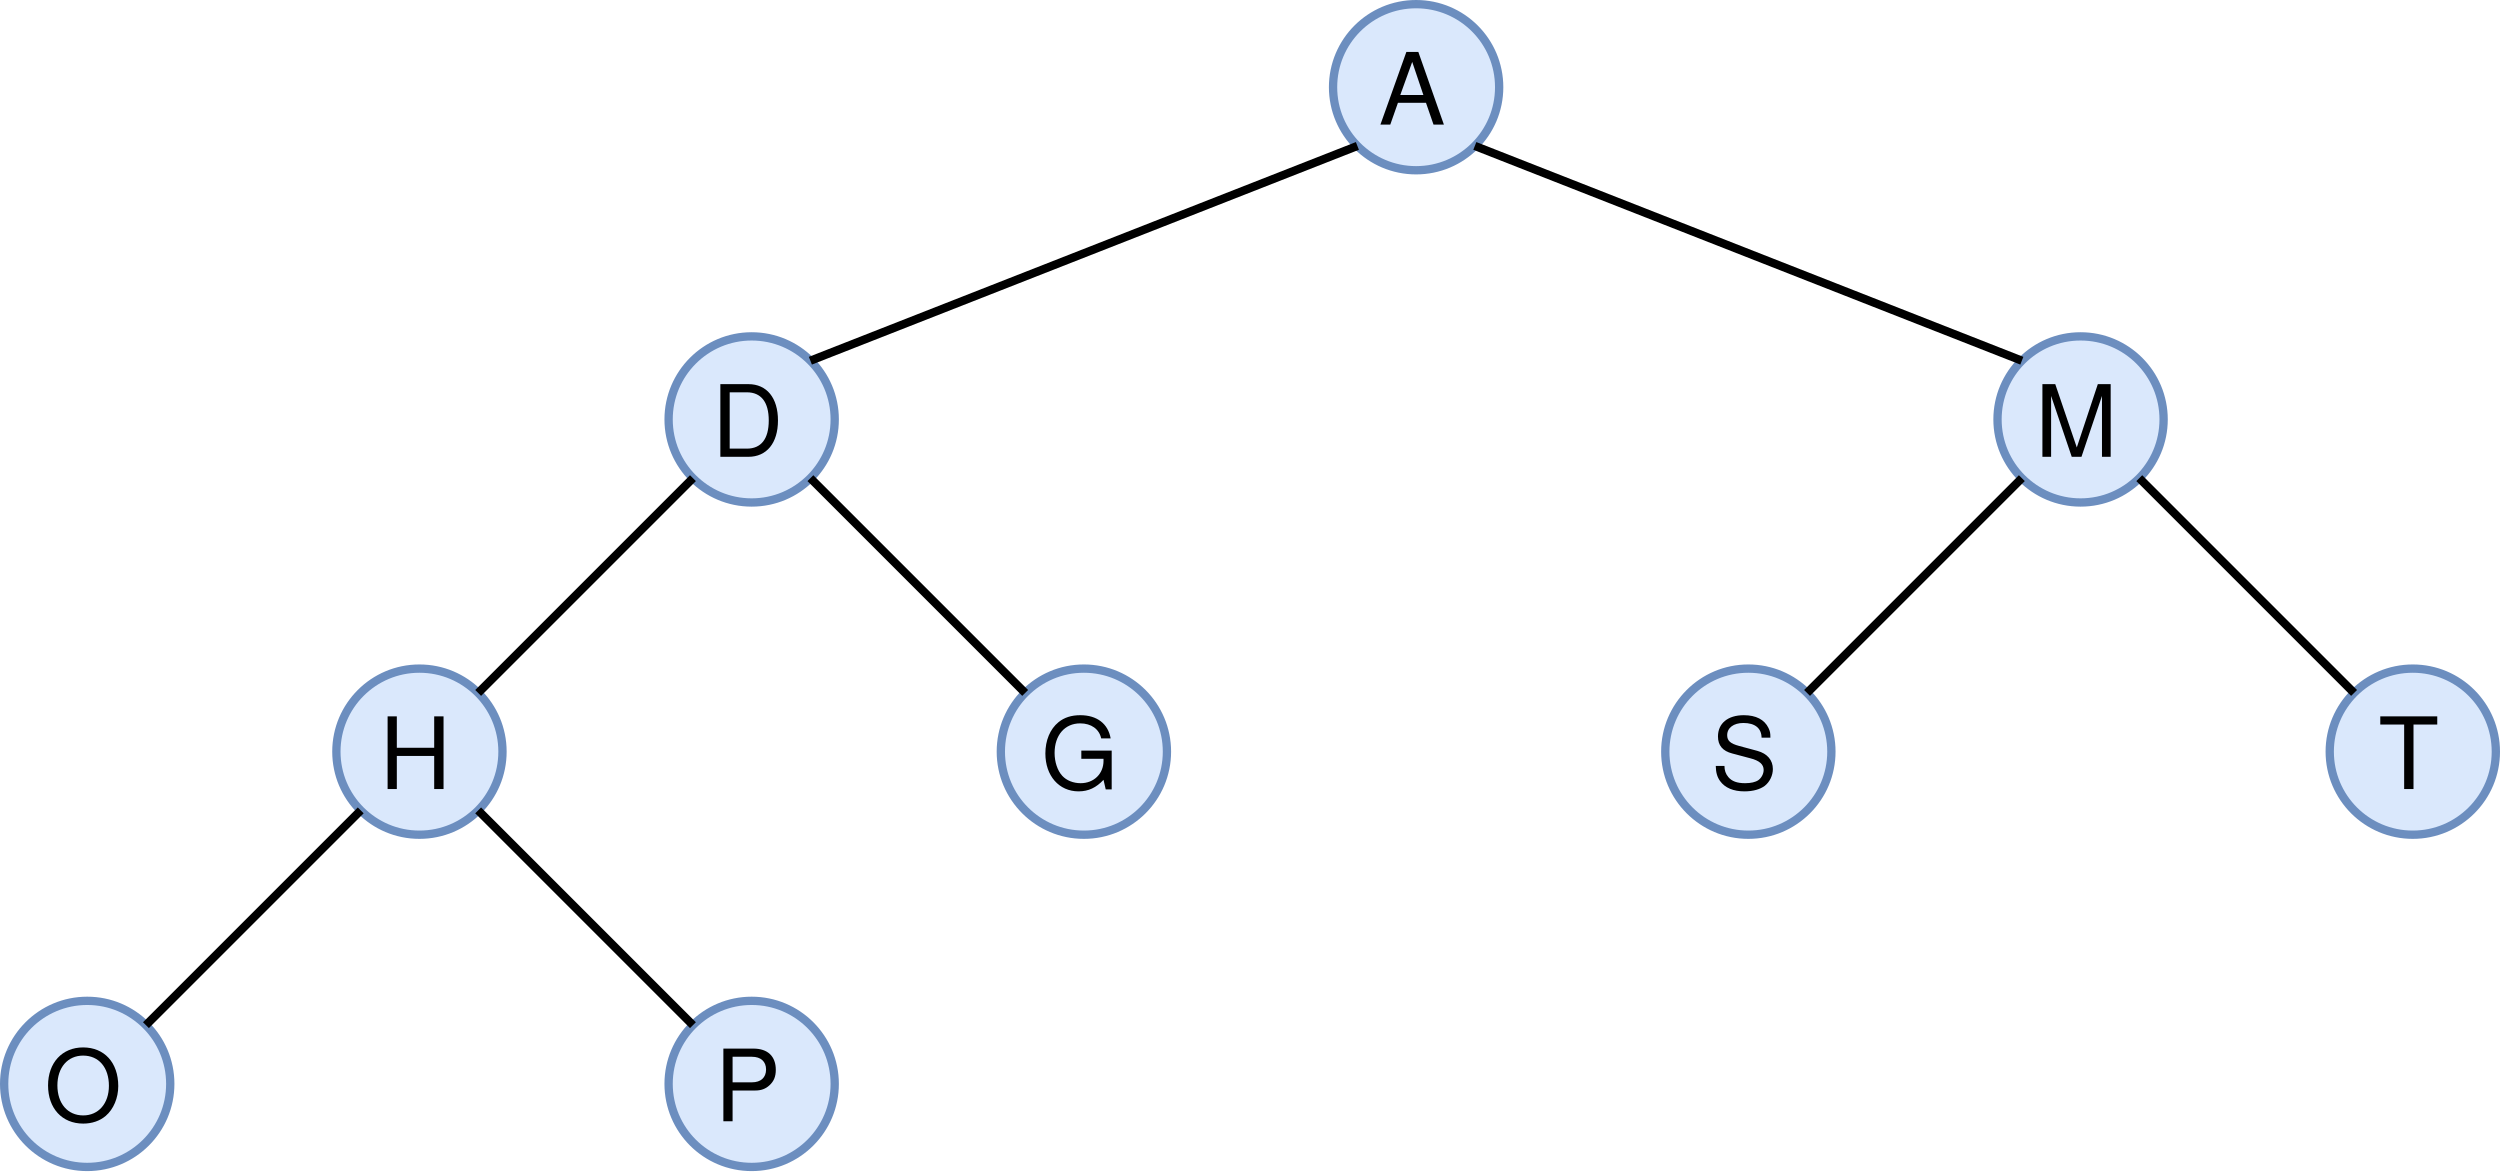
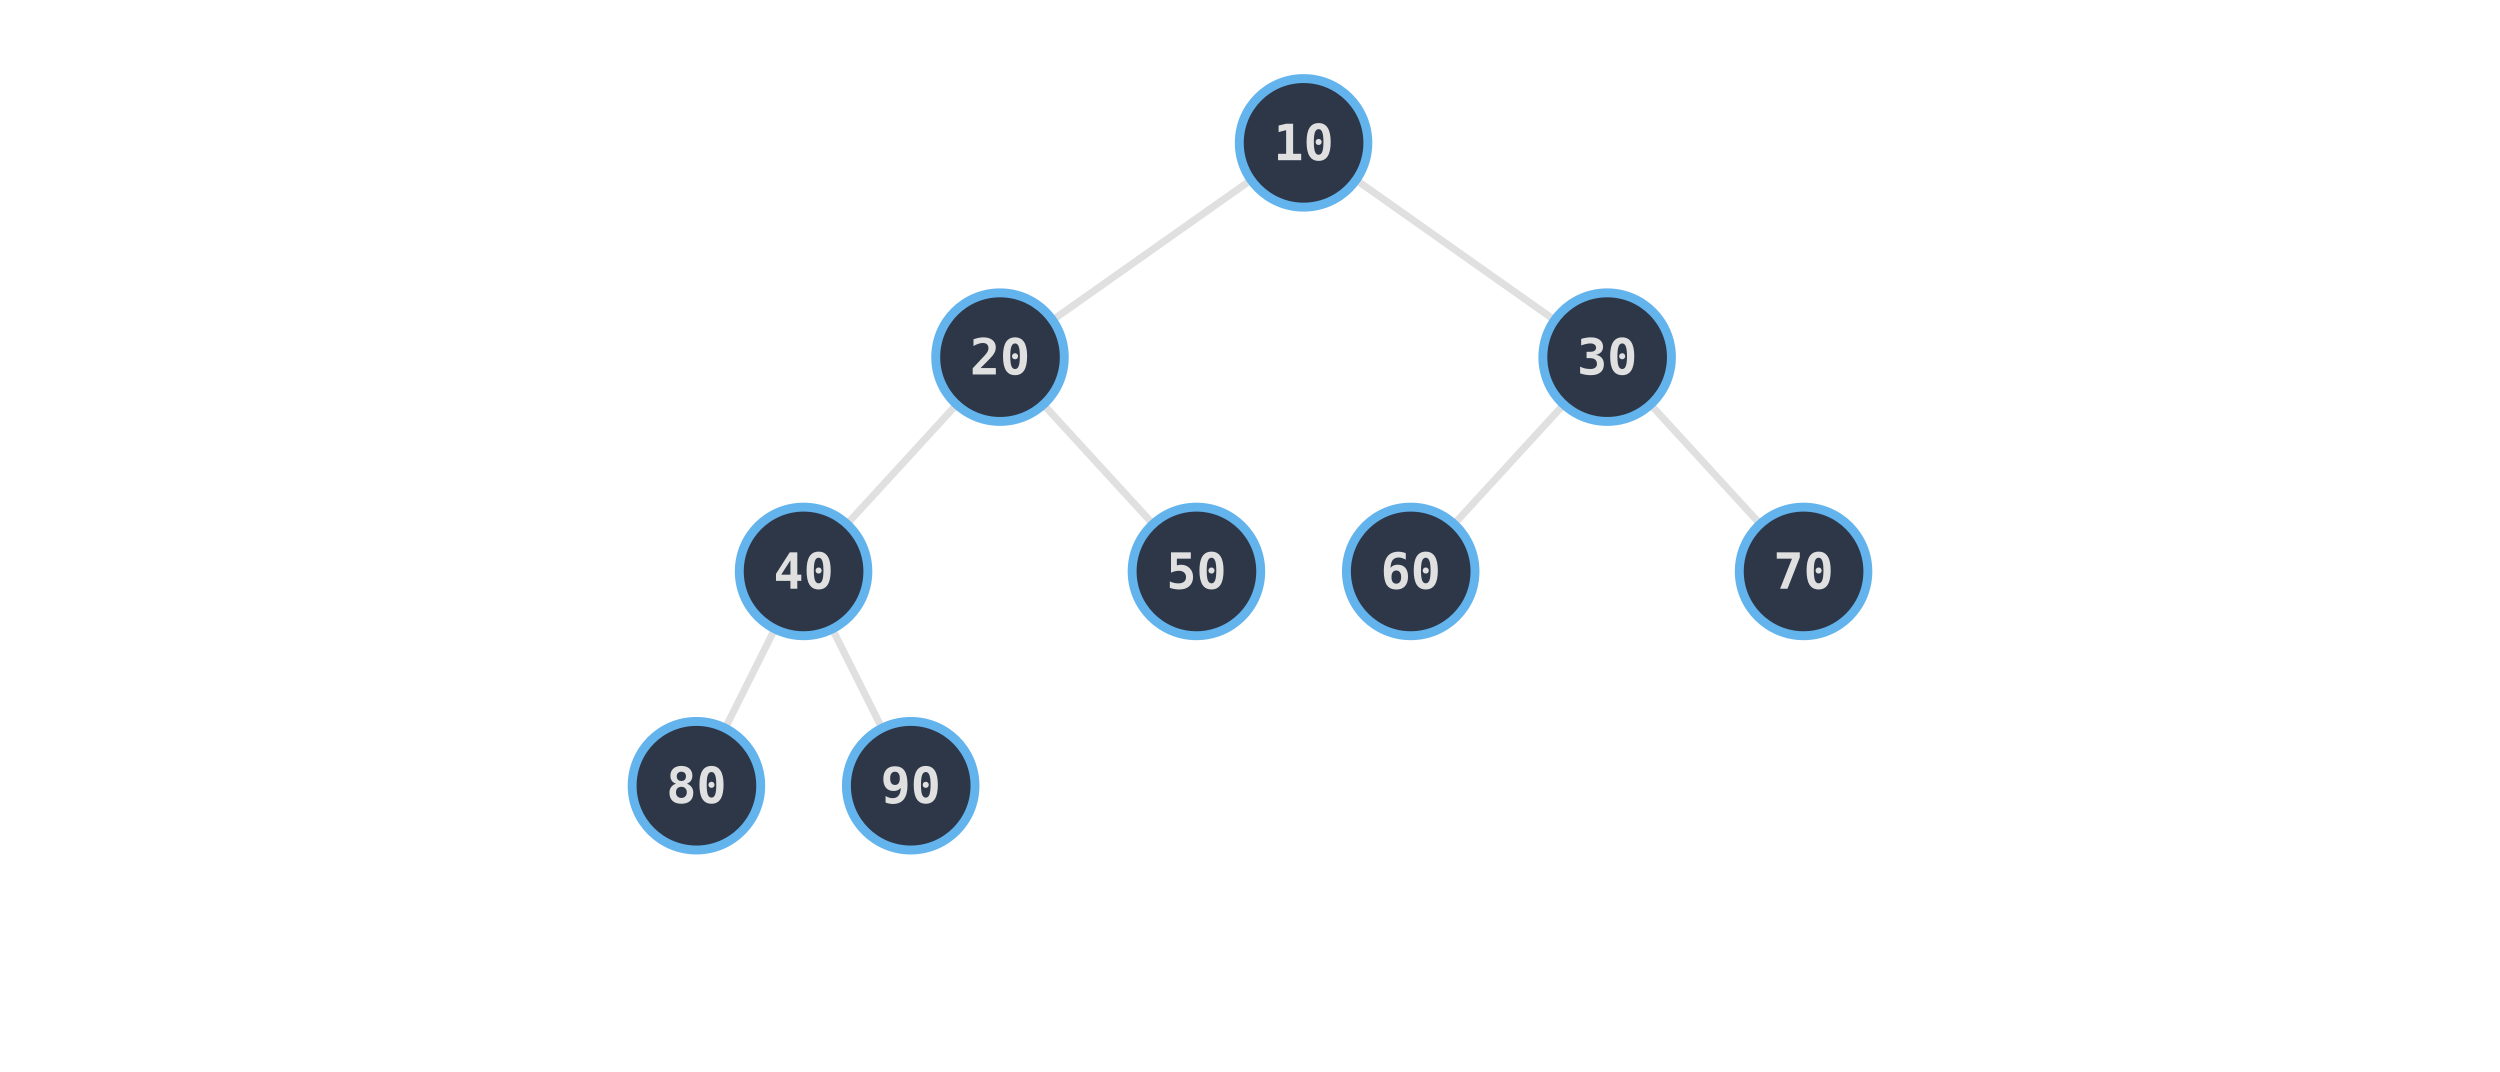
- <svg xmlns="http://www.w3.org/2000/svg" version="1.1" width="301px" height="141px" viewBox="-0.5 -0.5 301 141" content="&lt;mxfile host=&quot;localhost&quot; modified=&quot;2025-02-27T21:33:13.636Z&quot; agent=&quot;Mozilla/5.0 (Windows NT 10.0; Win64; x64) AppleWebKit/537.36 (KHTML, like Gecko) Chrome/133.0.0.0 Safari/537.36&quot; etag=&quot;felWm49W1ZdKN9YKktFC&quot; version=&quot;21.1.6&quot; type=&quot;embed&quot;&gt;&lt;diagram id=&quot;Bo9P1wJ3BKm1DG91u_Y3&quot; name=&quot;Page-1&quot;&gt;7Zlbc6IwFMc/je8kiOKjl2770mln3JltH1MSMbNInBgr7KffUBIBD8646w06PMk5OQk5v/zNjZ47XSWPkqyXz4KyqIcdmvTcWQ9jhPqO/sk8ae7x8Ch3hJJTE1Q45vwPM05TL9xyyjaVQCVEpPi66gxEHLNAVXxESrGrhi1EVH3rmoQMOOYBiaD3F6dqmXt9PCz8T4yHS/tmNDD5rYgNNplsloSKXcnlPvTcqRRC5U+rZMqiDJ7lktf7caR03zHJYnVSBdOxTxJtTXKmYyq12YZSbNcmjEnFkjrG5MOGO7APaJ+ZlgQTK6ZkqkNsQyNTxajBNeauQOs6xrcsY7UyImY4w33TRcb6wSRdDwCD/McAgK6hlaWNCdmscz0teMJ0C5MFj6KpiIT8inQpYf4i0P6NkuI3K5UMAp99LLImIh7G2hdoOkwXTjKmXGtrbApWnNLszZMajqMjw3Cc7QDCxDUs8QVQugDl7LooLwHIr2qvfztcfYDrufm49oBuz8sDvJ6az+sAl387XAOA67H5uBC+G68h4DVvPi/s3I2XD3j9bAEv/268TthosZiOs92ptmIRZ9j0ziumGa+Zoy2duEzfysa7NpA1Zkm5aJZaK+Hqzcbp5/eSv6iSGbbGcdIbsZUBqyz3isiQWU65i9HK9hmORgm3V4Pb+iSLiOKf1U133RiYN7wKrjt89M+BhwfDmGdjapU3yYcNeQcNHeohZwAa+pLEPu2TVGJPOBeRCfofmTgXlkm/k8kVZIK+22ziQZm4nUzOlQk83bZ8Nhl0MrmCTODJveWzyRDKpN/J5FyZwBuLls8mfieTK8gEXtS8QJ005mSY2qXydkdBBO9mXhtMqP6m9KbA4OVMyxcoVLPf9bqp59ypB15KtXyFQjUb3k4n/6gTbRZfVPPw4ru0+/AX&lt;/diagram&gt;&lt;/mxfile&gt;">
-   <defs />
-   <g>
-     <g id="cell-2">
-       <ellipse cx="170" cy="10" rx="10" ry="10" fill="#dae8fc" stroke="#6c8ebf" pointer-events="none" />
-       <g fill="rgb(0, 0, 0)" font-family="Helvetica" pointer-events="none" text-anchor="middle" font-size="12px">
-         <text x="169.5" y="14.5">A</text>
-       </g>
-     </g>
-     <g id="cell-3">
-       <ellipse cx="90" cy="50" rx="10" ry="10" fill="#dae8fc" stroke="#6c8ebf" pointer-events="none" />
-       <g fill="rgb(0, 0, 0)" font-family="Helvetica" pointer-events="none" text-anchor="middle" font-size="12px">
-         <text x="89.5" y="54.5">D</text>
-       </g>
-     </g>
-     <g id="cell-4">
-       <ellipse cx="250" cy="50" rx="10" ry="10" fill="#dae8fc" stroke="#6c8ebf" pointer-events="none" />
-       <g fill="rgb(0, 0, 0)" font-family="Helvetica" pointer-events="none" text-anchor="middle" font-size="12px">
-         <text x="249.5" y="54.5">M</text>
-       </g>
-     </g>
-     <g id="cell-5">
-       <ellipse cx="50" cy="90" rx="10" ry="10" fill="#dae8fc" stroke="#6c8ebf" pointer-events="none" />
-       <g fill="rgb(0, 0, 0)" font-family="Helvetica" pointer-events="none" text-anchor="middle" font-size="12px">
-         <text x="49.5" y="94.5">H</text>
-       </g>
-     </g>
-     <g id="cell-6">
-       <ellipse cx="130" cy="90" rx="10" ry="10" fill="#dae8fc" stroke="#6c8ebf" pointer-events="none" />
-       <g fill="rgb(0, 0, 0)" font-family="Helvetica" pointer-events="none" text-anchor="middle" font-size="12px">
-         <text x="129.5" y="94.5">G</text>
-       </g>
-     </g>
-     <g id="cell-7">
-       <ellipse cx="210" cy="90" rx="10" ry="10" fill="#dae8fc" stroke="#6c8ebf" pointer-events="none" />
-       <g fill="rgb(0, 0, 0)" font-family="Helvetica" pointer-events="none" text-anchor="middle" font-size="12px">
-         <text x="209.5" y="94.5">S</text>
-       </g>
-     </g>
-     <g id="cell-8">
-       <ellipse cx="290" cy="90" rx="10" ry="10" fill="#dae8fc" stroke="#6c8ebf" pointer-events="none" />
-       <g fill="rgb(0, 0, 0)" font-family="Helvetica" pointer-events="none" text-anchor="middle" font-size="12px">
-         <text x="289.5" y="94.5">T</text>
-       </g>
-     </g>
-     <g id="cell-9">
-       <path d="M 97.07 42.93 L 162.93 17.07" fill="none" stroke="rgb(0, 0, 0)" stroke-miterlimit="10" pointer-events="none" />
-     </g>
-     <g id="cell-10">
-       <path d="M 242.93 42.93 L 177.07 17.07" fill="none" stroke="rgb(0, 0, 0)" stroke-miterlimit="10" pointer-events="none" />
-     </g>
-     <g id="cell-11">
-       <path d="M 57.07 82.93 L 82.93 57.07" fill="none" stroke="rgb(0, 0, 0)" stroke-miterlimit="10" pointer-events="none" />
-     </g>
-     <g id="cell-12">
-       <path d="M 122.93 82.93 L 97.07 57.07" fill="none" stroke="rgb(0, 0, 0)" stroke-miterlimit="10" pointer-events="none" />
-     </g>
-     <g id="cell-13">
-       <path d="M 217.07 82.93 L 242.93 57.07" fill="none" stroke="rgb(0, 0, 0)" stroke-miterlimit="10" pointer-events="none" />
-     </g>
-     <g id="cell-14">
-       <path d="M 282.93 82.93 L 257.07 57.07" fill="none" stroke="rgb(0, 0, 0)" stroke-miterlimit="10" pointer-events="none" />
-     </g>
-     <g id="cell-15">
-       <ellipse cx="10" cy="130" rx="10" ry="10" fill="#dae8fc" stroke="#6c8ebf" pointer-events="none" />
-       <g fill="rgb(0, 0, 0)" font-family="Helvetica" pointer-events="none" text-anchor="middle" font-size="12px">
-         <text x="9.5" y="134.5">O</text>
-       </g>
-     </g>
-     <g id="cell-16">
-       <ellipse cx="90" cy="130" rx="10" ry="10" fill="#dae8fc" stroke="#6c8ebf" pointer-events="none" />
-       <g fill="rgb(0, 0, 0)" font-family="Helvetica" pointer-events="none" text-anchor="middle" font-size="12px">
-         <text x="89.5" y="134.5">P</text>
-       </g>
-     </g>
-     <g id="cell-17">
-       <path d="M 17.07 122.93 L 42.93 97.07" fill="none" stroke="rgb(0, 0, 0)" stroke-miterlimit="10" pointer-events="none" />
-     </g>
-     <g id="cell-18">
-       <path d="M 82.93 122.93 L 57.07 97.07" fill="none" stroke="rgb(0, 0, 0)" stroke-miterlimit="10" pointer-events="none" />
-     </g>
-   </g>
+ <svg xmlns="http://www.w3.org/2000/svg" viewBox="0 0 700 300" version="1.1">
+   <defs>
+     <style>
+       .edge { stroke: #e0e0e0; stroke-width: 2; fill: none; }
+       .node-circle { fill: #2d3748; stroke: #63b3ed; stroke-width: 2.5; }
+       .node-text { fill: #e0e0e0; font-family: menlo, consola, 'DejaVu Sans Mono'; font-size: 14px; font-weight: bold; text-anchor: middle; dominant-baseline: central; }
+     </style>
+   </defs>
+   <line class="edge" x1="365" y1="40" x2="280" y2="100" />
+   <line class="edge" x1="365" y1="40" x2="450" y2="100" />
+   <line class="edge" x1="280" y1="100" x2="225" y2="160" />
+   <line class="edge" x1="280" y1="100" x2="335" y2="160" />
+   <line class="edge" x1="450" y1="100" x2="395" y2="160" />
+   <line class="edge" x1="450" y1="100" x2="505" y2="160" />
+   <line class="edge" x1="225" y1="160" x2="195" y2="220" />
+   <line class="edge" x1="225" y1="160" x2="255" y2="220" />
+   <circle class="node-circle" cx="365" cy="40" r="18" />
+   <text class="node-text" x="365" y="40">10</text>
+   <circle class="node-circle" cx="280" cy="100" r="18" />
+   <text class="node-text" x="280" y="100">20</text>
+   <circle class="node-circle" cx="450" cy="100" r="18" />
+   <text class="node-text" x="450" y="100">30</text>
+   <circle class="node-circle" cx="225" cy="160" r="18" />
+   <text class="node-text" x="225" y="160">40</text>
+   <circle class="node-circle" cx="335" cy="160" r="18" />
+   <text class="node-text" x="335" y="160">50</text>
+   <circle class="node-circle" cx="395" cy="160" r="18" />
+   <text class="node-text" x="395" y="160">60</text>
+   <circle class="node-circle" cx="505" cy="160" r="18" />
+   <text class="node-text" x="505" y="160">70</text>
+   <circle class="node-circle" cx="195" cy="220" r="18" />
+   <text class="node-text" x="195" y="220">80</text>
+   <circle class="node-circle" cx="255" cy="220" r="18" />
+   <text class="node-text" x="255" y="220">90</text>
</svg>
